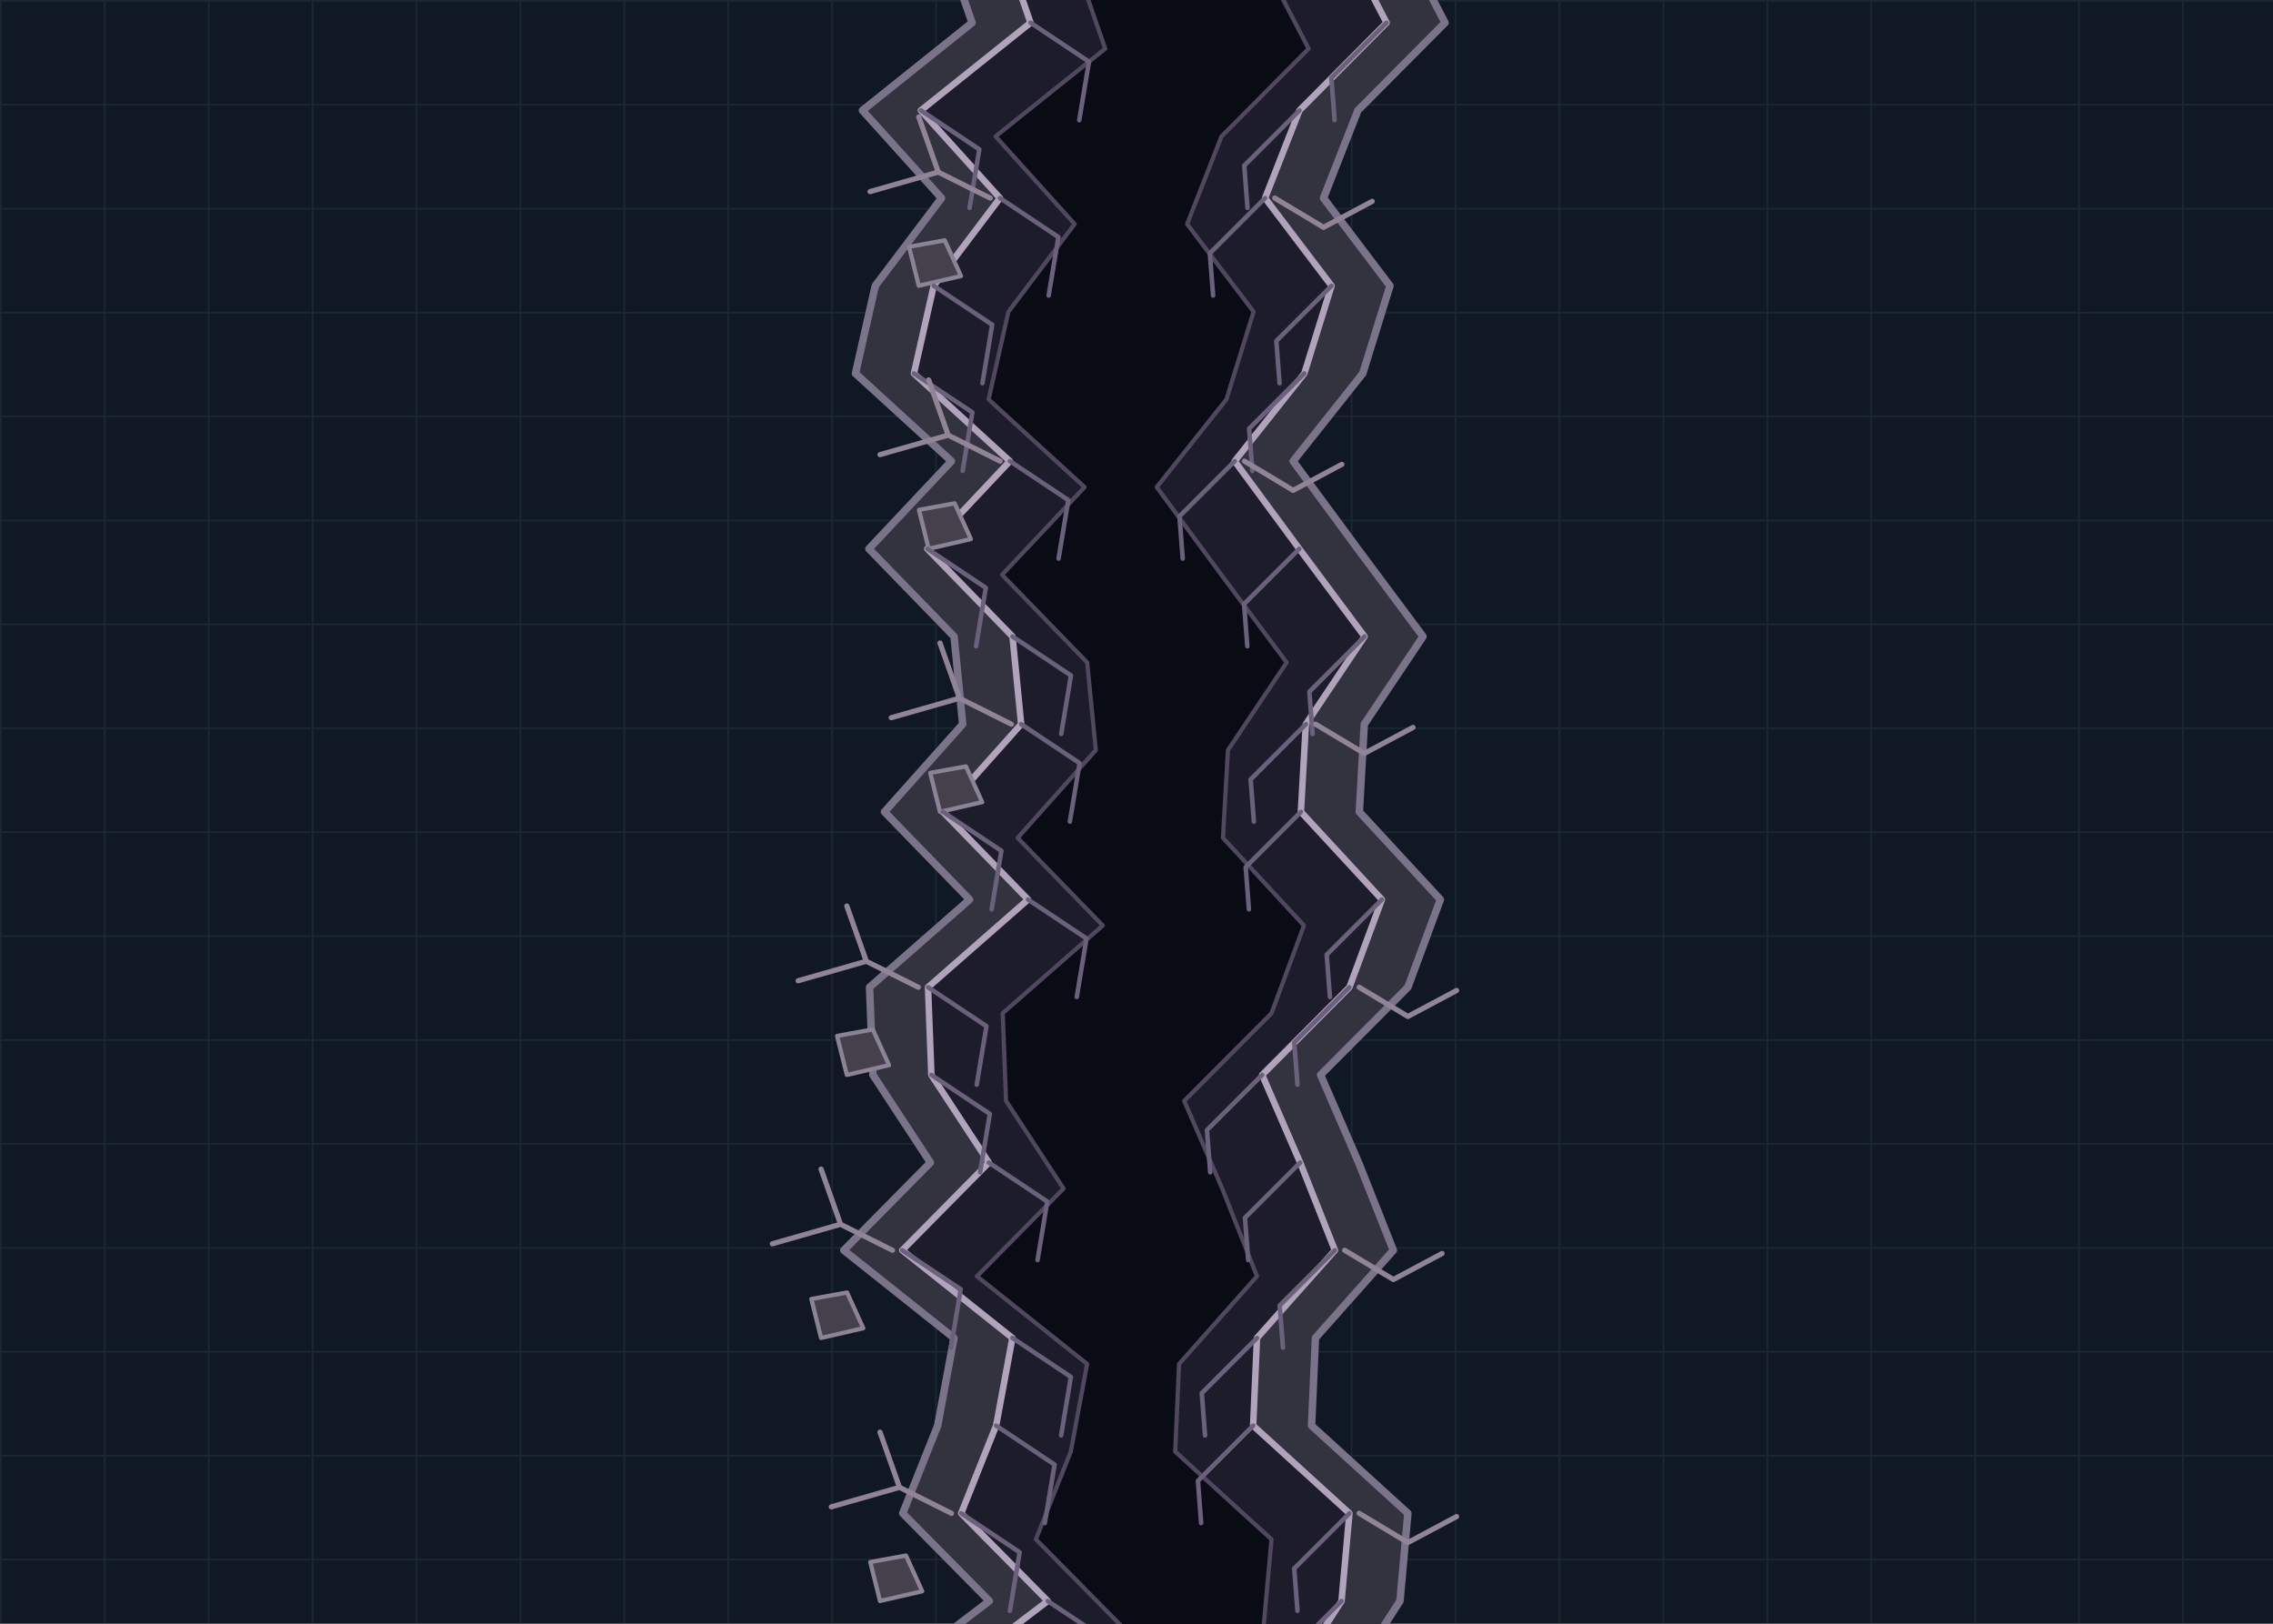
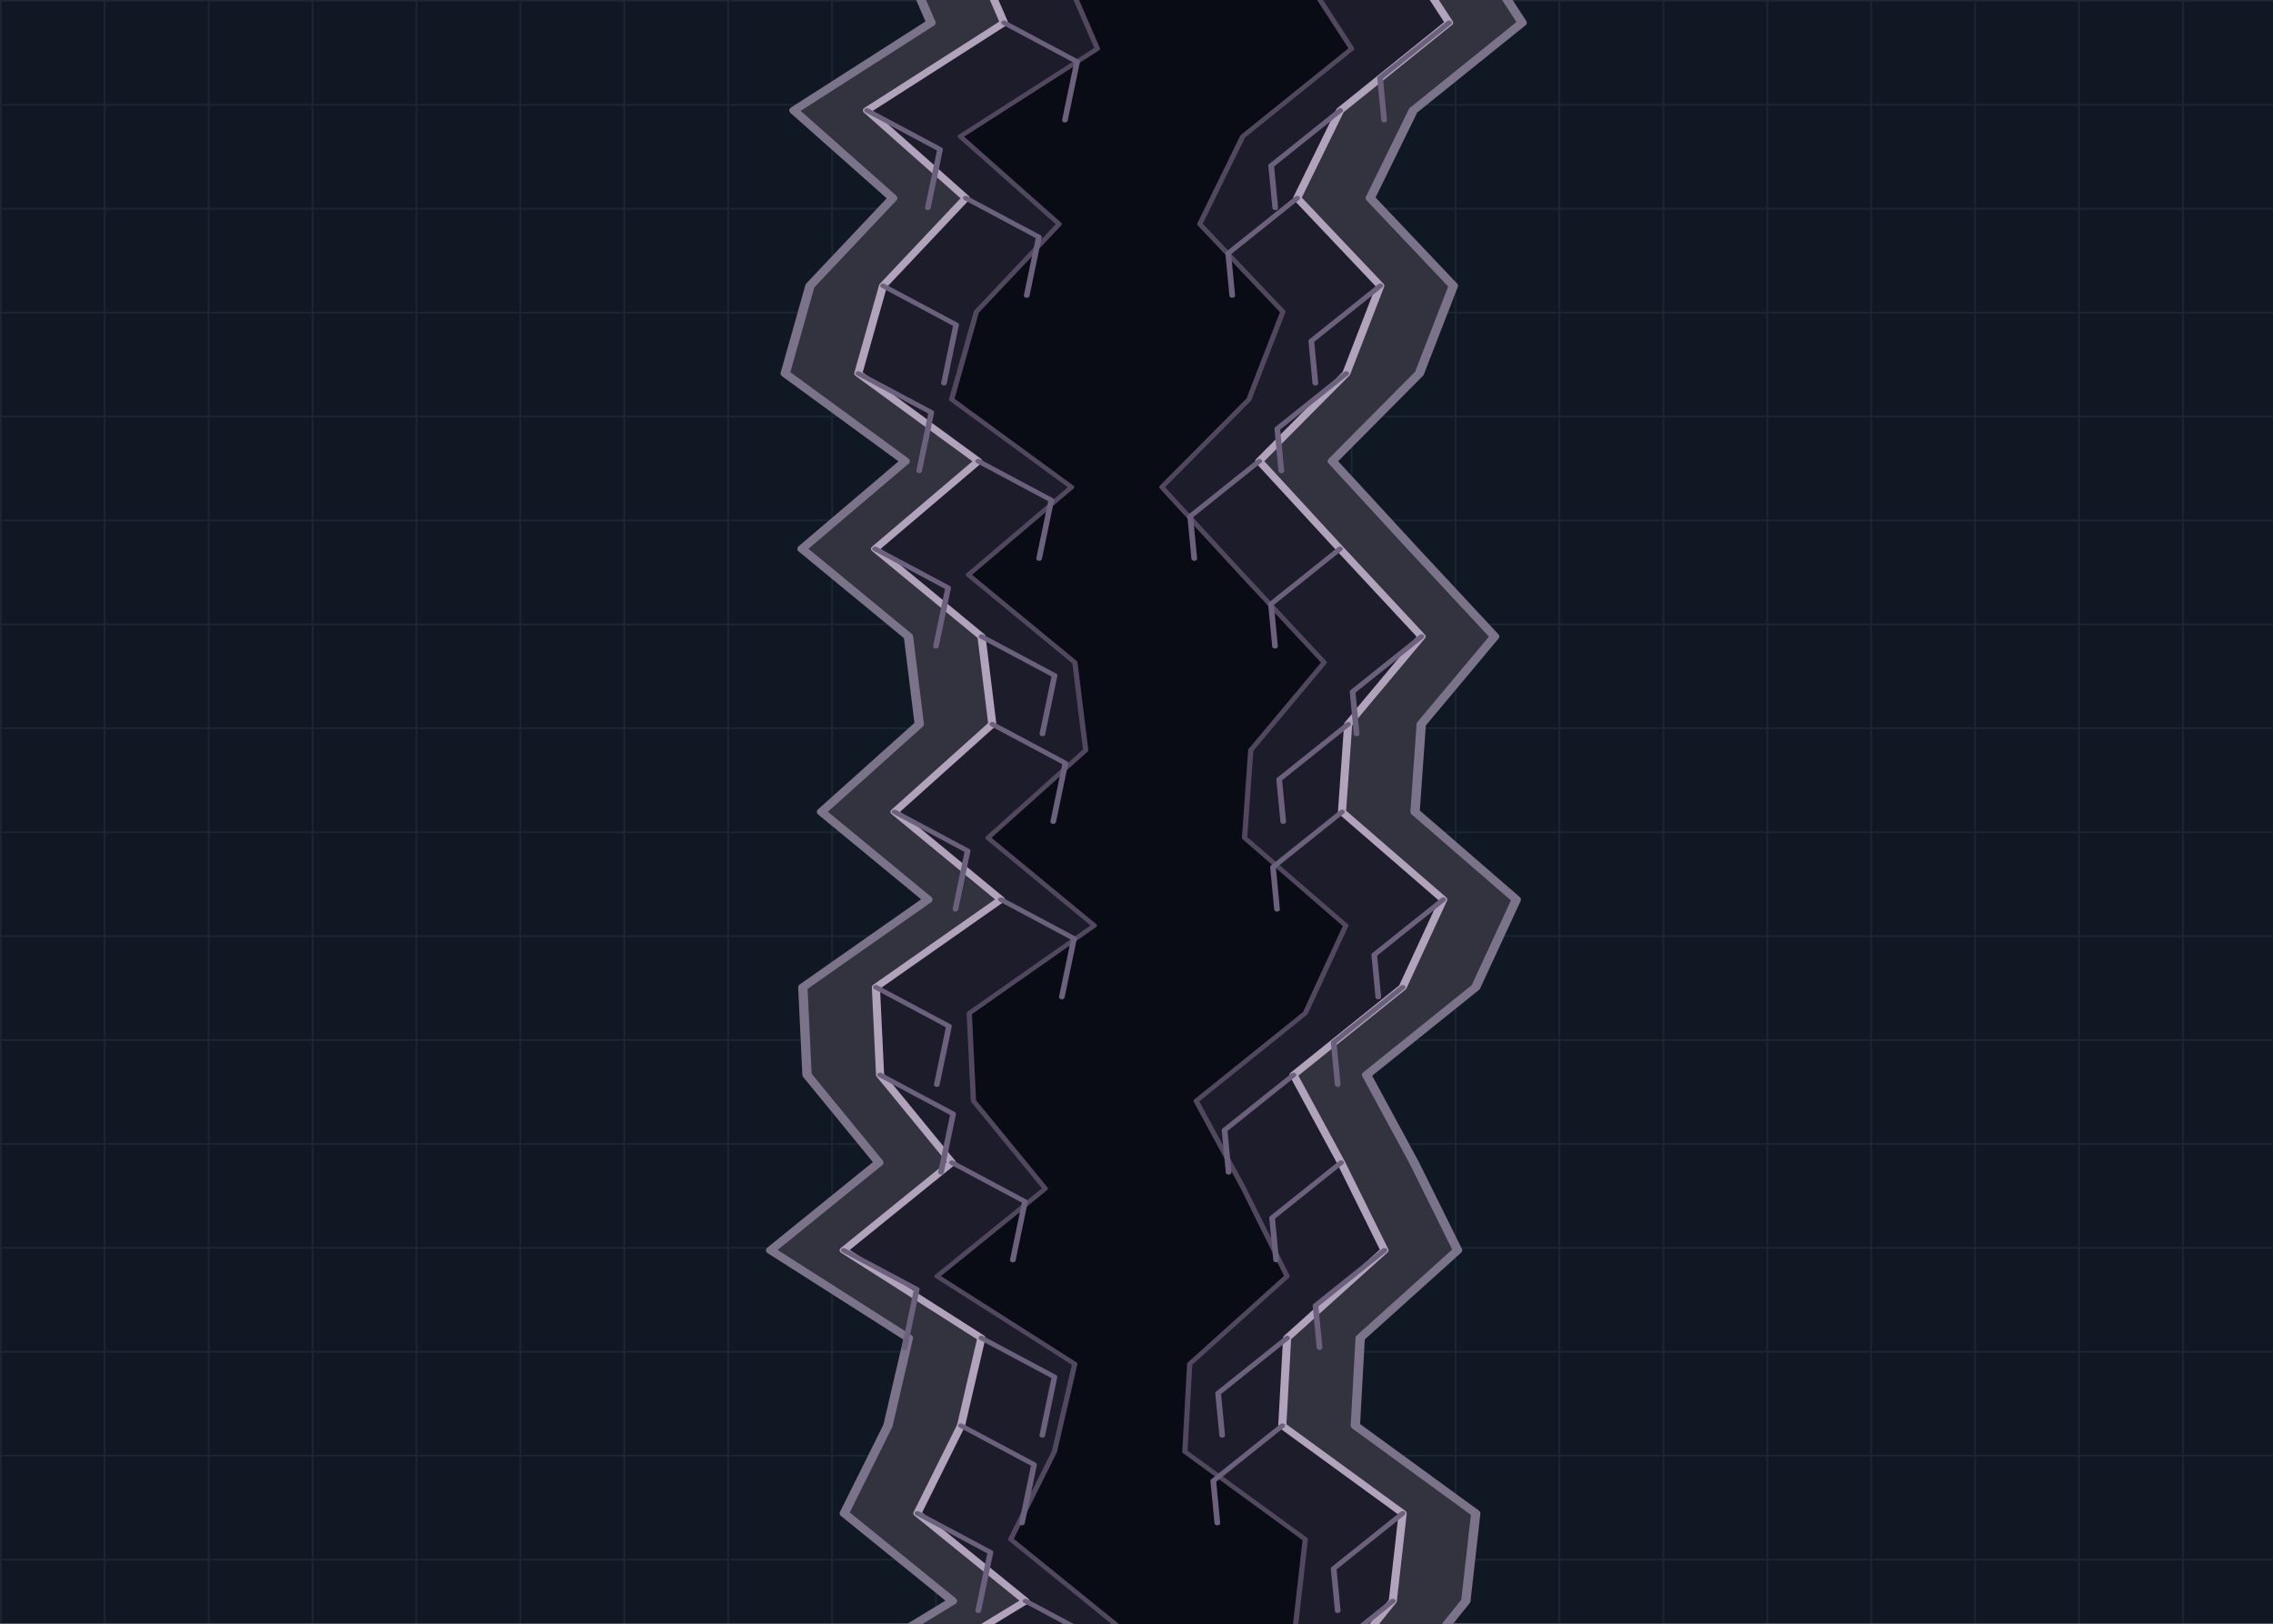
<svg xmlns="http://www.w3.org/2000/svg" viewBox="0 0 700 500" width="700" height="500" role="img" aria-label="Chasms across a shared map border">
  <defs>
    <pattern id="field-grid-chasm" width="32" height="32" patternUnits="userSpaceOnUse">
      <path d="M32 0H0V32" fill="none" stroke="#7090a7" stroke-opacity=".12" stroke-width="1" />
    </pattern>
  </defs>
  <rect width="700" height="500" fill="#101923" />
  <rect width="700" height="500" fill="url(#field-grid-chasm)" />
  <path d="M350 0V500" stroke="#8b9dac" stroke-dasharray="4 10" opacity=".2" />
-   <g>
+   <g transform="matrix(1.25 0 0 1 -87.5 0)">
    <path d="M290,-20L299.366,7L265.595,34L289.949,61L269.556,88L263.45,115L293.004,142L267.59,169L293.816,196L296.48,223L272.39,250L298.603,277L267.796,304L268.828,331L286.528,358L259.86,385L293.79,412L288.766,439L278.011,466L304.666,493L269.17,520L413.726,520L431.141,493L433.575,466L403.918,439L405.109,412L429.102,385L418.402,358L406.695,331L433.575,304L443.571,277L418.626,250L420.153,223L438.238,196L418.126,169L398.234,142L419.684,115L428.062,88L407.591,61L418.181,34L445.01,7L431,-20Z" fill="#33333f" stroke="#7a738a" stroke-width="2.3" stroke-linecap="round" stroke-linejoin="round" />
    <path d="M308,-20L317.366,7L283.595,34L307.949,61L287.556,88L281.45,115L311.004,142L285.59,169L311.816,196L314.48,223L290.39,250L316.603,277L285.796,304L286.828,331L304.528,358L277.86,385L311.79,412L306.766,439L296.011,466L322.666,493L287.17,520L395.726,520L413.141,493L415.575,466L385.918,439L387.109,412L411.102,385L400.402,358L388.695,331L415.575,304L425.571,277L400.626,250L402.153,223L420.238,196L400.126,169L380.234,142L401.684,115L410.062,88L389.591,61L400.181,34L427.01,7L413,-20Z" fill="#1c1c2a" stroke="#b1a3bc" stroke-width="2" stroke-linecap="round" stroke-linejoin="round" />
    <path d="M331,-12L340.366,15L306.595,42L330.949,69L310.556,96L304.45,123L334.004,150L308.59,177L334.816,204L337.48,231L313.39,258L339.603,285L308.796,312L309.828,339L327.528,366L300.86,393L334.79,420L329.766,447L319.011,474L345.666,501L310.17,528L371.726,528L389.141,501L391.575,474L361.918,447L363.109,420L387.102,393L376.402,366L364.695,339L391.575,312L401.571,285L376.626,258L378.153,231L396.238,204L376.126,177L356.234,150L377.684,123L386.062,96L365.591,69L376.181,42L403.01,15L389,-12Z" fill="#090c15" stroke="#51485f" stroke-width="1.3" stroke-linecap="round" stroke-linejoin="round" />
    <path d="M317.366 7l18 12 -3 18m94.643 -30l-17 17 1 13" fill="none" stroke="#6c617d" stroke-width="1.4" stroke-linecap="round" stroke-linejoin="round" />
    <path d="M283.595 34l18 12 -3 18m101.586 -30l-17 17 1 13" fill="none" stroke="#6c617d" stroke-width="1.4" stroke-linecap="round" stroke-linejoin="round" />
    <path d="M307.949 61l18 12 -3 18m66.642 -30l-17 17 1 13" fill="none" stroke="#6c617d" stroke-width="1.4" stroke-linecap="round" stroke-linejoin="round" />
-     <path d="M304.949 61l-16 -8 -6 -17m6 17l-21 6M392.591 61l15 9 15 -8" fill="none" stroke="#918497" stroke-width="1.6" stroke-linecap="round" stroke-linejoin="round" />
-     <path d="M279.949,76L290.949,74L295.949,85L282.949,88Z" fill="#44414d" stroke="#8c8396" stroke-width="1.3" stroke-linecap="round" stroke-linejoin="round" />
    <path d="M287.556 88l18 12 -3 18m107.506 -30l-17 17 1 13" fill="none" stroke="#6c617d" stroke-width="1.4" stroke-linecap="round" stroke-linejoin="round" />
    <path d="M281.45 115l18 12 -3 18m105.234 -30l-17 17 1 13" fill="none" stroke="#6c617d" stroke-width="1.4" stroke-linecap="round" stroke-linejoin="round" />
    <path d="M311.004 142l18 12 -3 18m54.23 -30l-17 17 1 13" fill="none" stroke="#6c617d" stroke-width="1.4" stroke-linecap="round" stroke-linejoin="round" />
-     <path d="M308.004 142l-16 -8 -6 -17m6 17l-21 6M383.234 142l15 9 15 -8" fill="none" stroke="#918497" stroke-width="1.6" stroke-linecap="round" stroke-linejoin="round" />
-     <path d="M283.004,157L294.004,155L299.004,166L286.004,169Z" fill="#44414d" stroke="#8c8396" stroke-width="1.3" stroke-linecap="round" stroke-linejoin="round" />
    <path d="M285.59 169l18 12 -3 18m99.536 -30l-17 17 1 13" fill="none" stroke="#6c617d" stroke-width="1.4" stroke-linecap="round" stroke-linejoin="round" />
    <path d="M311.816 196l18 12 -3 18m93.422 -30l-17 17 1 13" fill="none" stroke="#6c617d" stroke-width="1.4" stroke-linecap="round" stroke-linejoin="round" />
    <path d="M314.48 223l18 12 -3 18m72.673 -30l-17 17 1 13" fill="none" stroke="#6c617d" stroke-width="1.4" stroke-linecap="round" stroke-linejoin="round" />
-     <path d="M311.48 223l-16 -8 -6 -17m6 17l-21 6M405.153 223l15 9 15 -8" fill="none" stroke="#918497" stroke-width="1.6" stroke-linecap="round" stroke-linejoin="round" />
-     <path d="M286.48,238L297.48,236L302.48,247L289.48,250Z" fill="#44414d" stroke="#8c8396" stroke-width="1.3" stroke-linecap="round" stroke-linejoin="round" />
    <path d="M290.39 250l18 12 -3 18m95.235 -30l-17 17 1 13" fill="none" stroke="#6c617d" stroke-width="1.4" stroke-linecap="round" stroke-linejoin="round" />
    <path d="M316.603 277l18 12 -3 18m93.968 -30l-17 17 1 13" fill="none" stroke="#6c617d" stroke-width="1.4" stroke-linecap="round" stroke-linejoin="round" />
    <path d="M285.796 304l18 12 -3 18m114.779 -30l-17 17 1 13" fill="none" stroke="#6c617d" stroke-width="1.4" stroke-linecap="round" stroke-linejoin="round" />
-     <path d="M282.796 304l-16 -8 -6 -17m6 17l-21 6M418.575 304l15 9 15 -8" fill="none" stroke="#918497" stroke-width="1.6" stroke-linecap="round" stroke-linejoin="round" />
-     <path d="M257.796,319L268.796,317L273.796,328L260.796,331Z" fill="#44414d" stroke="#8c8396" stroke-width="1.3" stroke-linecap="round" stroke-linejoin="round" />
    <path d="M286.828 331l18 12 -3 18m86.867 -30l-17 17 1 13" fill="none" stroke="#6c617d" stroke-width="1.4" stroke-linecap="round" stroke-linejoin="round" />
    <path d="M304.528 358l18 12 -3 18m80.874 -30l-17 17 1 13" fill="none" stroke="#6c617d" stroke-width="1.4" stroke-linecap="round" stroke-linejoin="round" />
    <path d="M277.86 385l18 12 -3 18m118.242 -30l-17 17 1 13" fill="none" stroke="#6c617d" stroke-width="1.4" stroke-linecap="round" stroke-linejoin="round" />
-     <path d="M274.86 385l-16 -8 -6 -17m6 17l-21 6M414.102 385l15 9 15 -8" fill="none" stroke="#918497" stroke-width="1.6" stroke-linecap="round" stroke-linejoin="round" />
-     <path d="M249.86,400L260.86,398L265.86,409L252.86,412Z" fill="#44414d" stroke="#8c8396" stroke-width="1.3" stroke-linecap="round" stroke-linejoin="round" />
    <path d="M311.79 412l18 12 -3 18m60.319 -30l-17 17 1 13" fill="none" stroke="#6c617d" stroke-width="1.4" stroke-linecap="round" stroke-linejoin="round" />
    <path d="M306.766 439l18 12 -3 18m64.151 -30l-17 17 1 13" fill="none" stroke="#6c617d" stroke-width="1.4" stroke-linecap="round" stroke-linejoin="round" />
    <path d="M296.011 466l18 12 -3 18m104.564 -30l-17 17 1 13" fill="none" stroke="#6c617d" stroke-width="1.4" stroke-linecap="round" stroke-linejoin="round" />
-     <path d="M293.011 466l-16 -8 -6 -17m6 17l-21 6M418.575 466l15 9 15 -8" fill="none" stroke="#918497" stroke-width="1.6" stroke-linecap="round" stroke-linejoin="round" />
-     <path d="M268.011,481L279.011,479L284.011,490L271.011,493Z" fill="#44414d" stroke="#8c8396" stroke-width="1.3" stroke-linecap="round" stroke-linejoin="round" />
    <path d="M322.666 493l18 12 -3 18m75.475 -30l-17 17 1 13" fill="none" stroke="#6c617d" stroke-width="1.4" stroke-linecap="round" stroke-linejoin="round" />
  </g>
</svg>
